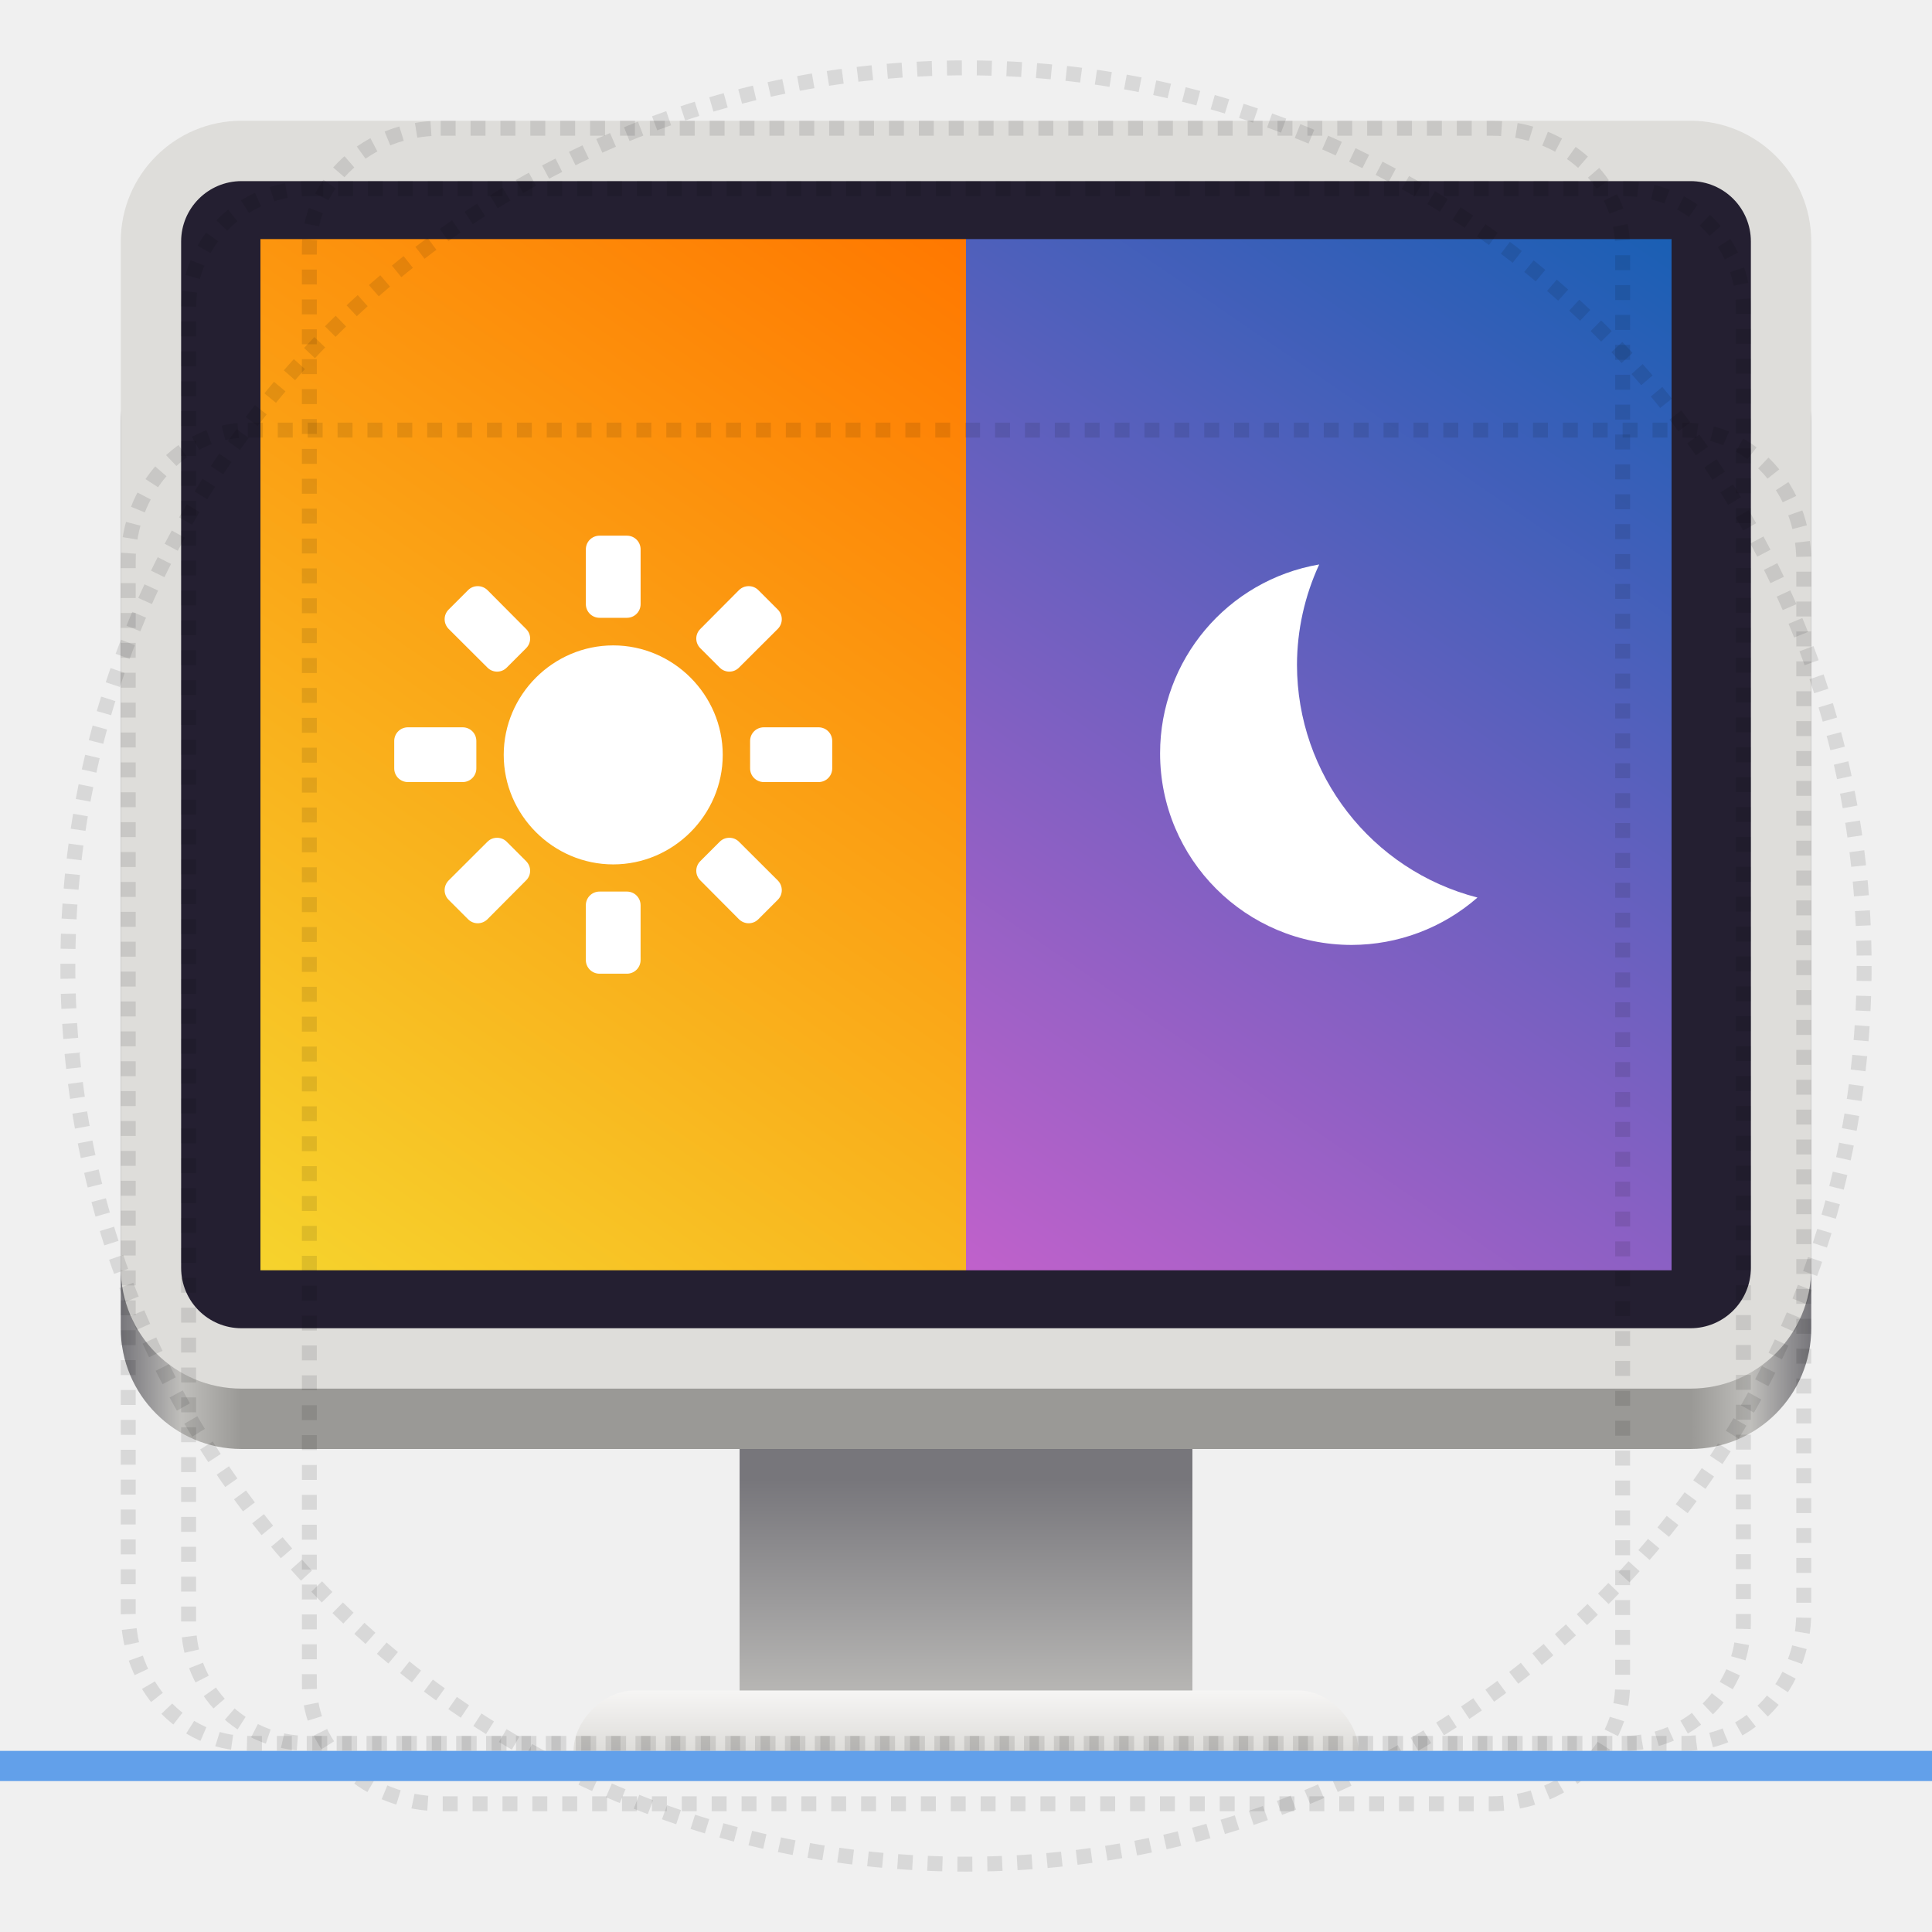
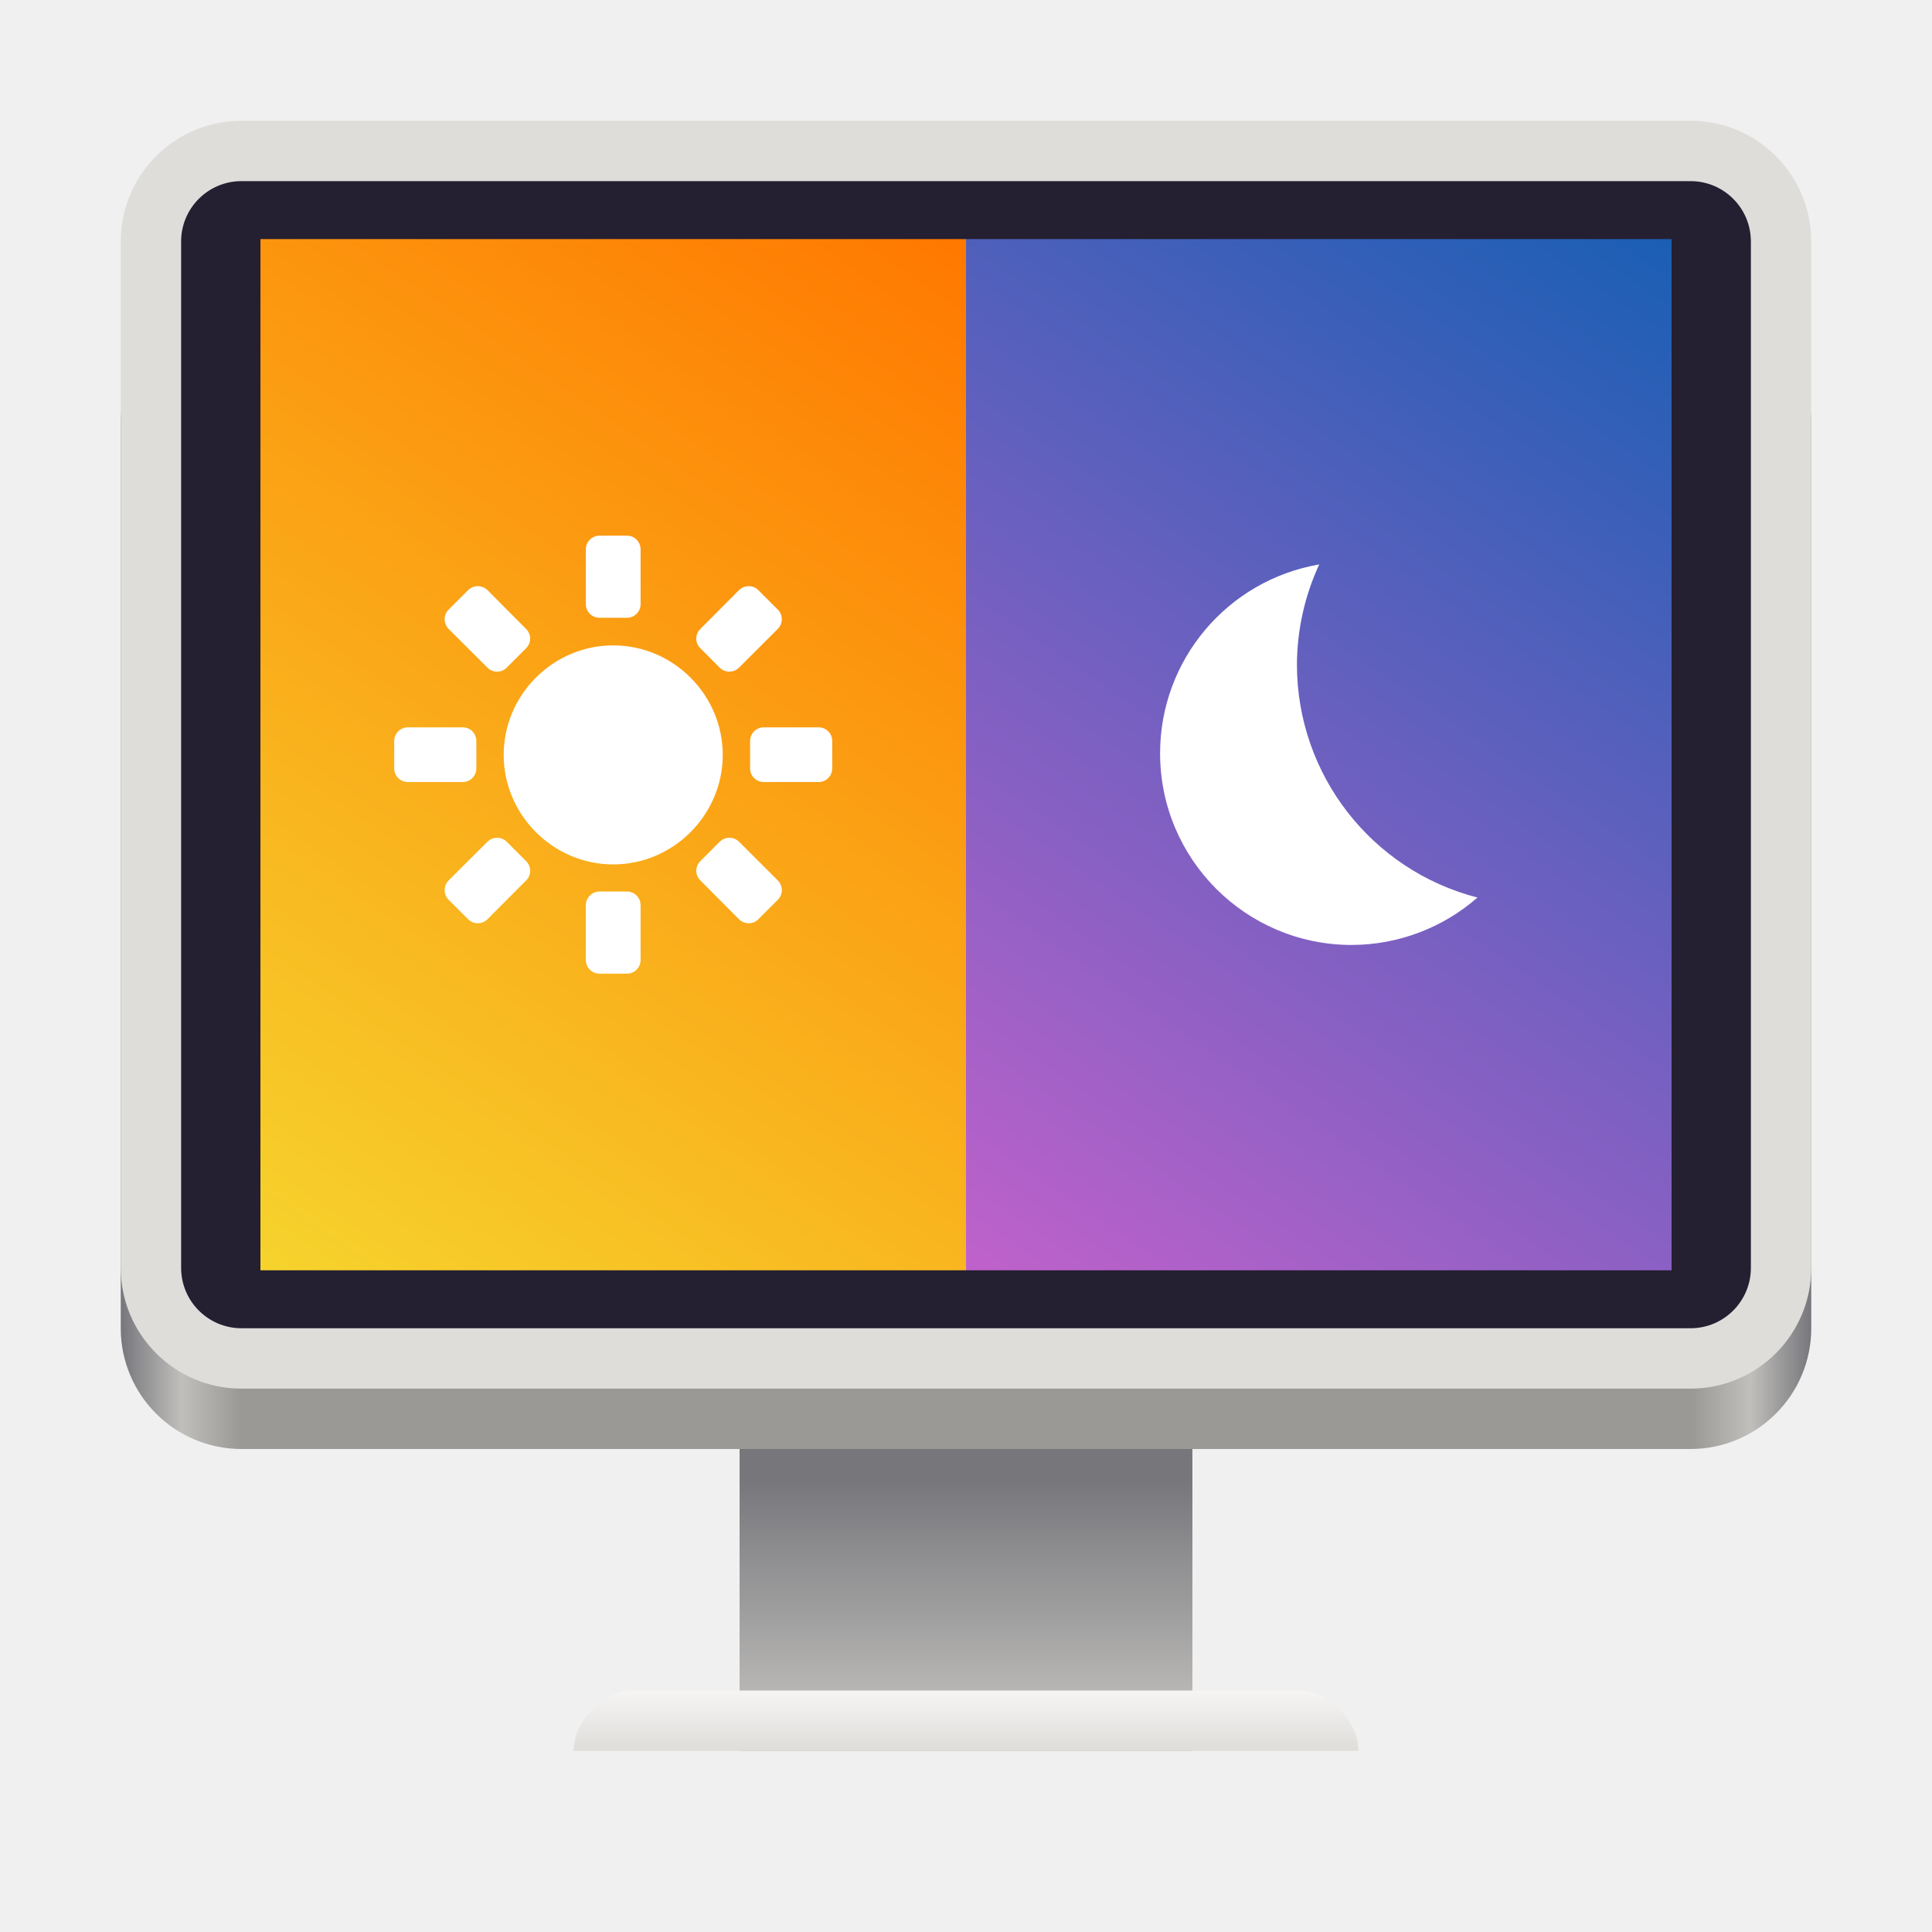
- <svg xmlns="http://www.w3.org/2000/svg" xmlns:xlink="http://www.w3.org/1999/xlink" width="128" height="128" id="svg11300" version="1.0" style="display:inline;enable-background:new" viewBox="0 0 128 128" xml:space="preserve">
-   <defs id="defs3">
-     <rect x="71.696" y="-136.778" width="86.063" height="99.514" id="rect24572" />
-     <linearGradient y2="236" x2="96" y1="236" x1="32" gradientTransform="translate(604.8168,170.5864)" gradientUnits="userSpaceOnUse" id="linearGradient1099" xlink:href="#linearGradient1036" />
-     <linearGradient id="linearGradient1036">
-       <stop id="stop1032" offset="0" style="stop-color:#d5d3cf;stop-opacity:1;" />
-       <stop id="stop1034" offset="1" style="stop-color:#f6f5f4;stop-opacity:1" />
-     </linearGradient>
-     <radialGradient r="32" fy="-76" fx="-244" cy="-76" cx="-244" gradientTransform="matrix(0.8833333,0,0,0.8833333,-460.3502,463.1197)" gradientUnits="userSpaceOnUse" id="radialGradient1103" xlink:href="#linearGradient1069" />
-     <linearGradient id="linearGradient1069">
-       <stop id="stop1065" offset="0" style="stop-color:#d5d3cf;stop-opacity:1" />
-       <stop id="stop1067-1" offset="1" style="stop-color:#949390;stop-opacity:1" />
-     </linearGradient>
-     <linearGradient gradientUnits="userSpaceOnUse" y2="232" x2="64" y1="262.5" x1="64" id="linearGradient1027" xlink:href="#linearGradient1025" gradientTransform="translate(-470.5864,432.8168)" />
-     <linearGradient id="linearGradient1025">
-       <stop id="stop1021" offset="0" style="stop-color:#9a9996;stop-opacity:1" />
-       <stop id="stop1023" offset="1" style="stop-color:#77767b;stop-opacity:1" />
-     </linearGradient>
-     <clipPath clipPathUnits="userSpaceOnUse" id="clipPath1609-7">
-       <path id="path1611-5" d="m 252,116 28,-28 v -8 h -36 v 36 z" style="fill:#e74747;stroke:none;stroke-width:0.25px;stroke-linecap:butt;stroke-linejoin:miter;stroke-opacity:1" />
-     </clipPath>
-     <linearGradient id="_Linear1" x1="0" y1="0" x2="1" y2="0" gradientUnits="userSpaceOnUse" gradientTransform="matrix(104,0,0,104,11.99973,235.9999)">
-       <stop offset="0" style="stop-color:#c0bfbc;stop-opacity:1;" id="stop254" />
-       <stop offset="0.05" style="stop-color:#f6f5f4;stop-opacity:1;" id="stop256" />
-       <stop offset="0.1" style="stop-color:#deddda;stop-opacity:1;" id="stop258" />
-       <stop offset="0.9" style="stop-color:#deddda;stop-opacity:1;" id="stop260" />
-       <stop offset="0.95" style="stop-color:#f6f5f4;stop-opacity:1;" id="stop262" />
-       <stop offset="1" style="stop-color:#c0bfbc;stop-opacity:1;" id="stop264" />
-     </linearGradient>
-     <radialGradient id="_Radial2" cx="0" cy="0" r="1" gradientUnits="userSpaceOnUse" gradientTransform="matrix(0,-92,92,0,64,106)">
-       <stop offset="0" style="stop-color:rgb(61,56,70);stop-opacity:1" id="stop267" />
-       <stop offset="1" style="stop-color:rgb(36,31,49);stop-opacity:1" id="stop269" />
-     </radialGradient>
-     <linearGradient xlink:href="#linearGradient66976" id="linearGradient66978" x1="17.255" y1="276.16" x2="64" y2="207.84" gradientUnits="userSpaceOnUse" gradientTransform="translate(-147.1109,128.107)" />
-     <linearGradient id="linearGradient66976">
-       <stop style="stop-color:#f6d32d;stop-opacity:1;" offset="0" id="stop66972" />
-       <stop style="stop-color:#ff7800;stop-opacity:1;" offset="1" id="stop66974" />
-     </linearGradient>
-     <linearGradient y2="-449.394" x2="536.596" y1="-449.394" x1="88.596" gradientTransform="matrix(0.25,0,0,0.25,-14.14897,400.3485)" gradientUnits="userSpaceOnUse" id="linearGradient5056" xlink:href="#linearGradient1078" />
-     <linearGradient id="linearGradient1078">
-       <stop id="stop1066" offset="0" style="stop-color:#77767b;stop-opacity:1" />
-       <stop style="stop-color:#c0bfbc;stop-opacity:1" offset="0.036" id="stop1068" />
-       <stop id="stop1070" offset="0.071" style="stop-color:#9a9996;stop-opacity:1" />
-       <stop style="stop-color:#9a9996;stop-opacity:1" offset="0.929" id="stop1072" />
-       <stop id="stop1074" offset="0.964" style="stop-color:#c0bfbc;stop-opacity:1" />
-       <stop id="stop1076" offset="1" style="stop-color:#77767b;stop-opacity:1" />
-     </linearGradient>
-     <linearGradient xlink:href="#linearGradient72543" id="linearGradient72545" x1="64" y1="276.16" x2="110.745" y2="207.84" gradientUnits="userSpaceOnUse" />
-     <linearGradient id="linearGradient72543">
-       <stop style="stop-color:#c061cb;stop-opacity:1;" offset="0" id="stop72539" />
-       <stop style="stop-color:#1a5fb4;stop-opacity:1;" offset="1" id="stop72541" />
-     </linearGradient>
-     <linearGradient y2="274" x2="42" y1="290" x1="42" gradientTransform="matrix(0.4999999,0,0,1,42,-1.4e-5)" gradientUnits="userSpaceOnUse" id="linearGradient5052" xlink:href="#linearGradient3379" />
-     <linearGradient id="linearGradient3379">
-       <stop style="stop-color:#c0bfbc;stop-opacity:1" offset="0" id="stop3375" />
-       <stop style="stop-color:#77767b;stop-opacity:1" offset="1" id="stop3377" />
-     </linearGradient>
-     <linearGradient y2="288" x2="66" y1="284" x1="66" gradientTransform="translate(20,3.999986)" gradientUnits="userSpaceOnUse" id="linearGradient5054" xlink:href="#linearGradient3723" />
-     <linearGradient id="linearGradient3723">
-       <stop id="stop3719-4" offset="0" style="stop-color:#f6f5f4;stop-opacity:1" />
-       <stop id="stop3721-8" offset="1" style="stop-color:#deddda;stop-opacity:1" />
-     </linearGradient>
-   </defs>
-   <g id="layer1" style="display:inline" transform="translate(0,-172)">
-     <g id="layer2" style="display:inline">
-       <g style="display:inline;fill:#000000;enable-background:new" transform="matrix(7.991171,0,0,8.003641,-167.7909,-4846.078)" id="g12027" />
-       <rect style="display:inline;overflow:visible;visibility:visible;fill:#f0f0f0;fill-opacity:1;fill-rule:nonzero;stroke:none;stroke-width:0.5;marker:none;enable-background:accumulate" id="rect13805" width="128" height="128" x="9.2651362e-08" y="172" />
-       <g id="g883" style="fill:none;fill-opacity:0.251;stroke:#a579b3;stroke-opacity:1" transform="translate(-24,24)" />
-       <g id="g900" style="fill:none;fill-opacity:0.251;stroke:#a579b3;stroke-opacity:1" transform="translate(-24,24)" />
-       <rect y="172" x="160" height="16" width="16" id="rect859" style="display:inline;overflow:visible;visibility:visible;fill:#f0f0f0;fill-opacity:1;fill-rule:nonzero;stroke:none;stroke-width:0.5;marker:none;enable-background:accumulate" />
-       <text xml:space="preserve" style="font-style:normal;font-variant:normal;font-weight:bold;font-stretch:normal;font-size:4px;line-height:125%;font-family:Cantarell;-inkscape-font-specification:'Cantarell, Bold';text-align:start;writing-mode:lr-tb;text-anchor:start;display:inline;fill:#000000;fill-opacity:1;stroke:none;stroke-width:0.333;enable-background:new" x="0" y="164" id="text863">
-         <tspan style="font-size:4px;stroke-width:0.333" id="tspan861" x="0" y="164">Hicolor</tspan>
-       </text>
-       <text id="text867" y="164" x="160" style="font-style:normal;font-variant:normal;font-weight:bold;font-stretch:normal;font-size:4px;line-height:125%;font-family:Cantarell;-inkscape-font-specification:'Cantarell, Bold';text-align:start;writing-mode:lr-tb;text-anchor:start;display:inline;fill:#000000;fill-opacity:1;stroke:none;stroke-width:0.333;enable-background:new" xml:space="preserve">
-         <tspan y="164" x="160" id="tspan865" style="font-size:4px;stroke-width:0.333">Symbolic</tspan>
-       </text>
-     </g>
-     <g id="layer9" style="display:inline">
-       <g id="g80723" transform="translate(147.1113,-148.1073)">
-         <g transform="translate(-157.1109,144.107)" id="g4925-9" style="display:inline;enable-background:new">
-           <rect style="display:inline;opacity:1;fill:url(#linearGradient5052);fill-opacity:1;stroke:none;stroke-width:0.25;stroke-linecap:butt;stroke-linejoin:miter;stroke-miterlimit:4;stroke-dasharray:none;stroke-dashoffset:0;stroke-opacity:1;marker:none;marker-start:none;marker-mid:none;marker-end:none;paint-order:normal;enable-background:new" id="rect4921-8" width="30" height="28" x="59" y="264" />
-           <path style="display:inline;opacity:1;fill:url(#linearGradient5054);fill-opacity:1;stroke:none;stroke-width:5;stroke-linecap:square;stroke-linejoin:miter;stroke-miterlimit:4;stroke-dasharray:none;stroke-dashoffset:0;stroke-opacity:1;enable-background:new" d="m 52,288 h 44.062 c 1.938,0 3.938,2 3.938,4 H 48 c 0,-2 2,-4 4,-4 z" id="path4923-4" />
-         </g>
-         <g transform="translate(-147.1109,128.107)" id="g4943-8" style="display:inline;enable-background:new">
-           <rect ry="8" rx="8" y="212" x="8" height="76" width="112" id="rect4927-1" style="display:inline;opacity:1;vector-effect:none;fill:url(#linearGradient5056);fill-opacity:1;stroke:none;stroke-width:0.25;stroke-linecap:butt;stroke-linejoin:miter;stroke-miterlimit:4;stroke-dasharray:none;stroke-dashoffset:0;stroke-opacity:1;marker:none;marker-start:none;marker-mid:none;marker-end:none;paint-order:normal;enable-background:new" />
-           <rect style="display:inline;opacity:1;vector-effect:none;fill:#deddda;fill-opacity:1;stroke:none;stroke-width:0.25;stroke-linecap:butt;stroke-linejoin:miter;stroke-miterlimit:4;stroke-dasharray:none;stroke-dashoffset:0;stroke-opacity:1;marker:none;marker-start:none;marker-mid:none;marker-end:none;paint-order:normal;enable-background:new" id="rect4929-0" width="112" height="84" x="8" y="200" rx="8" ry="8" />
-           <rect rx="4" style="display:inline;opacity:1;vector-effect:none;fill:#241f31;fill-opacity:1;stroke:none;stroke-width:0.011px;stroke-linecap:butt;stroke-linejoin:miter;stroke-miterlimit:4;stroke-dasharray:none;stroke-dashoffset:0;stroke-opacity:1;marker:none;marker-start:none;marker-mid:none;marker-end:none;paint-order:normal;enable-background:new" id="rect4931-3" width="104" height="76" x="12" y="204" ry="4" />
-           <rect rx="0" style="display:inline;opacity:1;vector-effect:none;fill:url(#linearGradient72545);fill-opacity:1;stroke:none;stroke-width:0.01px;stroke-linecap:butt;stroke-linejoin:miter;stroke-miterlimit:4;stroke-dasharray:none;stroke-dashoffset:0;stroke-opacity:1;marker:none;marker-start:none;marker-mid:none;marker-end:none;paint-order:normal;enable-background:new" id="rect66607" width="46.745" height="68.32" x="64" y="207.84" ry="0" />
-         </g>
-         <rect rx="0" style="display:inline;vector-effect:none;fill:url(#linearGradient66978);fill-opacity:1;stroke:none;stroke-width:0.01px;stroke-linecap:butt;stroke-linejoin:miter;stroke-miterlimit:4;stroke-dasharray:none;stroke-dashoffset:0;stroke-opacity:1;marker:none;marker-start:none;marker-mid:none;marker-end:none;paint-order:normal;enable-background:new" id="rect66605" width="46.745" height="68.32" x="-129.856" y="335.947" ry="0" />
-       </g>
-       <path d="m 87.401,209.396 c -6.093,1.049 -10.542,6.334 -10.542,12.512 0,7.014 5.682,12.696 12.696,12.696 3.068,-0.007 6.022,-1.119 8.332,-3.139 -7.035,-1.814 -11.952,-8.155 -11.959,-15.424 0.007,-2.295 0.51,-4.563 1.474,-6.646 z m 0,0" fill="#222222" id="path78837" style="fill:#ffffff;fill-opacity:1;stroke-width:1.814" />
-       <path d="m 39.721,207.49 c -0.503,0 -0.907,0.404 -0.907,0.907 v 3.627 c 0,0.503 0.404,0.907 0.907,0.907 h 1.814 c 0.503,0 0.907,-0.404 0.907,-0.907 v -3.627 c 0,-0.503 -0.404,-0.907 -0.907,-0.907 z m -8.07,3.344 c -0.234,0 -0.461,0.085 -0.638,0.262 l -1.289,1.289 c -0.354,0.354 -0.354,0.921 0,1.282 l 2.572,2.565 c 0.354,0.354 0.921,0.354 1.275,0 l 1.282,-1.282 c 0.361,-0.361 0.361,-0.928 0,-1.282 l -2.558,-2.572 c -0.184,-0.177 -0.411,-0.262 -0.645,-0.262 z m 17.953,0 c -0.234,0 -0.461,0.085 -0.645,0.262 l -2.558,2.572 c -0.361,0.354 -0.361,0.921 0,1.282 l 1.282,1.282 c 0.354,0.354 0.921,0.354 1.275,0 l 2.572,-2.565 c 0.354,-0.361 0.354,-0.928 0,-1.282 l -1.289,-1.289 c -0.177,-0.177 -0.404,-0.262 -0.638,-0.262 z m -8.976,3.925 c -3.982,0 -7.255,3.273 -7.255,7.255 0,3.975 3.273,7.255 7.255,7.255 3.982,0 7.255,-3.28 7.255,-7.255 0,-3.982 -3.273,-7.255 -7.255,-7.255 z m -13.603,5.427 c -0.503,0 -0.907,0.404 -0.907,0.907 v 1.814 c 0,0.503 0.404,0.907 0.907,0.907 h 3.627 c 0.503,0 0.907,-0.404 0.907,-0.907 v -1.814 c 0,-0.503 -0.404,-0.907 -0.907,-0.907 z m 23.578,0 c -0.503,0 -0.907,0.404 -0.907,0.907 v 1.814 c 0,0.503 0.404,0.907 0.907,0.907 h 3.627 c 0.503,0 0.907,-0.404 0.907,-0.907 v -1.814 c 0,-0.503 -0.404,-0.907 -0.907,-0.907 z m -17.67,7.319 c -0.234,0 -0.461,0.085 -0.638,0.262 l -2.572,2.565 c -0.354,0.361 -0.354,0.928 0,1.282 l 1.289,1.289 c 0.354,0.354 0.921,0.354 1.282,0 l 2.558,-2.572 c 0.361,-0.354 0.361,-0.921 0,-1.282 l -1.282,-1.282 c -0.177,-0.177 -0.404,-0.262 -0.638,-0.262 z m 15.388,0 c -0.234,0 -0.461,0.085 -0.638,0.262 l -1.282,1.282 c -0.361,0.361 -0.361,0.928 0,1.282 l 2.558,2.572 c 0.361,0.354 0.928,0.354 1.282,0 l 1.289,-1.289 c 0.354,-0.354 0.354,-0.921 0,-1.282 l -2.572,-2.565 c -0.177,-0.177 -0.404,-0.262 -0.638,-0.262 z m -8.601,3.564 c -0.503,0 -0.907,0.404 -0.907,0.907 v 3.627 c 0,0.503 0.404,0.907 0.907,0.907 h 1.814 c 0.503,0 0.907,-0.404 0.907,-0.907 v -3.627 c 0,-0.503 -0.404,-0.907 -0.907,-0.907 z m 0,0" fill="#222222" id="path78828" style="fill:#ffffff;fill-opacity:1;stroke-width:1.814" />
-     </g>
-     <g id="layer3" style="display:inline">
-       <circle cx="64" cy="236" r="59.504" id="circle2892" style="display:inline;opacity:0.1;vector-effect:none;fill:none;fill-opacity:1;stroke:#000000;stroke-width:0.99;stroke-linecap:butt;stroke-linejoin:miter;stroke-miterlimit:4;stroke-dasharray:0.99, 0.99;stroke-dashoffset:0;stroke-opacity:1;marker:none;marker-start:none;marker-mid:none;marker-end:none;paint-order:normal;enable-background:new" />
-       <rect ry="7.929" rx="8.701" y="180.495" x="20.495" height="111.01" width="87.01" id="rect2894" style="display:inline;opacity:0.1;vector-effect:none;fill:none;fill-opacity:1;stroke:#000000;stroke-width:0.99;stroke-linecap:butt;stroke-linejoin:miter;stroke-miterlimit:4;stroke-dasharray:0.99, 0.99;stroke-dashoffset:0;stroke-opacity:1;marker:none;marker-start:none;marker-mid:none;marker-end:none;paint-order:normal;enable-background:new" />
-       <rect ry="7.924" rx="7.924" y="184.495" x="12.495" height="103.01" width="103.01" id="rect2896" style="display:inline;opacity:0.1;vector-effect:none;fill:none;fill-opacity:1;stroke:#000000;stroke-width:0.99;stroke-linecap:butt;stroke-linejoin:miter;stroke-miterlimit:4;stroke-dasharray:0.99, 0.99;stroke-dashoffset:0;stroke-opacity:1;marker:none;marker-start:none;marker-mid:none;marker-end:none;paint-order:normal;enable-background:new" />
-       <rect ry="8.701" rx="7.929" y="200.495" x="8.495" height="87.01" width="111.01" id="rect2898" style="display:inline;opacity:0.1;vector-effect:none;fill:none;fill-opacity:1;stroke:#000000;stroke-width:0.99;stroke-linecap:butt;stroke-linejoin:miter;stroke-miterlimit:4;stroke-dasharray:0.99, 0.99;stroke-dashoffset:0;stroke-opacity:1;marker:none;marker-start:none;marker-mid:none;marker-end:none;paint-order:normal;enable-background:new" />
-       <path id="path2900" d="M 2.6203015e-5,289 H 128" style="display:inline;fill:none;stroke:#62a0ea;stroke-width:2;stroke-linecap:butt;stroke-linejoin:miter;stroke-miterlimit:4;stroke-dasharray:none;stroke-opacity:1;enable-background:new" />
-     </g>
+ <svg xmlns="http://www.w3.org/2000/svg" height="128px" viewBox="0 0 128 128" width="128px">
+   <linearGradient id="a" gradientTransform="matrix(0.5 0 0 1 32.00035 -176.0003)" gradientUnits="userSpaceOnUse" x1="42" x2="42" y1="290" y2="274">
+     <stop offset="0" stop-color="#c0bfbc" />
+     <stop offset="1" stop-color="#77767b" />
+   </linearGradient>
+   <linearGradient id="b" gradientUnits="userSpaceOnUse" x1="76" x2="76" y1="112" y2="116">
+     <stop offset="0" stop-color="#f6f5f4" />
+     <stop offset="1" stop-color="#deddda" />
+   </linearGradient>
+   <linearGradient id="c" gradientUnits="userSpaceOnUse" x1="8" x2="120" y1="96" y2="96">
+     <stop offset="0" stop-color="#77767b" />
+     <stop offset="0.036" stop-color="#c0bfbc" />
+     <stop offset="0.071" stop-color="#9a9996" />
+     <stop offset="0.929" stop-color="#9a9996" />
+     <stop offset="0.964" stop-color="#c0bfbc" />
+     <stop offset="1" stop-color="#77767b" />
+   </linearGradient>
+   <linearGradient id="d" gradientUnits="userSpaceOnUse" x1="64" x2="110.745" y1="84.16" y2="15.84">
+     <stop offset="0" stop-color="#c061cb" />
+     <stop offset="1" stop-color="#1a5fb4" />
+   </linearGradient>
+   <linearGradient id="e" gradientUnits="userSpaceOnUse" x1="17.255" x2="64" y1="84.16" y2="15.84">
+     <stop offset="0" stop-color="#f6d32d" />
+     <stop offset="1" stop-color="#ff7800" />
+   </linearGradient>
+   <path d="m 49 88 h 30 v 28 h -30 z m 0 0" fill="url(#a)" />
+   <path d="m 42 112 h 44.062 c 1.938 0 3.938 2 3.938 4 h -52 c 0 -2 2 -4 4 -4 z m 0 0" fill="url(#b)" />
+   <path d="m 16 20 h 96 c 4.418 0 8 3.582 8 8 v 60 c 0 4.418 -3.582 8 -8 8 h -96 c -4.418 0 -8 -3.582 -8 -8 v -60 c 0 -4.418 3.582 -8 8 -8 z m 0 0" fill="url(#c)" />
+   <path d="m 16 8 h 96 c 4.418 0 8 3.582 8 8 v 68 c 0 4.418 -3.582 8 -8 8 h -96 c -4.418 0 -8 -3.582 -8 -8 v -68 c 0 -4.418 3.582 -8 8 -8 z m 0 0" fill="#deddda" />
+   <path d="m 16 12 h 96 c 2.211 0 4 1.789 4 4 v 68 c 0 2.207 -1.789 4 -4 4 h -96 c -2.207 0 -4 -1.793 -4 -4 v -68 c 0 -2.211 1.793 -4 4 -4 z m 0 0" fill="#241f31" />
+   <path d="m 64 15.84 h 46.746 v 68.32 h -46.746 z m 0 0" fill="url(#d)" />
+   <path d="m 17.254 15.84 h 46.746 v 68.32 h -46.746 z m 0 0" fill="url(#e)" />
+   <g fill="#ffffff">
+     <path d="m 87.402 37.395 c -6.094 1.051 -10.543 6.336 -10.543 12.512 c 0 7.016 5.684 12.699 12.695 12.699 c 3.066 -0.008 6.023 -1.121 8.332 -3.141 c -7.035 -1.812 -11.953 -8.156 -11.961 -15.422 c 0.008 -2.297 0.512 -4.562 1.477 -6.648 z m 0 0" />
+     <path d="m 39.723 35.488 c -0.504 0 -0.91 0.406 -0.91 0.91 v 3.625 c 0 0.504 0.406 0.906 0.91 0.906 h 1.812 c 0.504 0 0.906 -0.402 0.906 -0.906 v -3.625 c 0 -0.504 -0.402 -0.91 -0.906 -0.91 z m -8.07 3.348 c -0.234 0 -0.461 0.082 -0.637 0.262 l -1.293 1.289 c -0.352 0.352 -0.352 0.922 0 1.281 l 2.574 2.566 c 0.352 0.352 0.922 0.352 1.273 0 l 1.285 -1.285 c 0.359 -0.359 0.359 -0.926 0 -1.281 l -2.559 -2.57 c -0.184 -0.18 -0.41 -0.262 -0.645 -0.262 z m 17.953 0 c -0.234 0 -0.461 0.082 -0.645 0.262 l -2.559 2.57 c -0.363 0.355 -0.363 0.922 0 1.281 l 1.281 1.285 c 0.355 0.352 0.922 0.352 1.277 0 l 2.57 -2.566 c 0.355 -0.359 0.355 -0.93 0 -1.281 l -1.289 -1.289 c -0.176 -0.18 -0.402 -0.262 -0.637 -0.262 z m -8.977 3.922 c -3.984 0 -7.258 3.273 -7.258 7.258 c 0 3.973 3.273 7.254 7.258 7.254 c 3.98 0 7.254 -3.281 7.254 -7.254 c 0 -3.984 -3.273 -7.258 -7.254 -7.258 z m -13.605 5.43 c -0.5 0 -0.906 0.402 -0.906 0.906 v 1.812 c 0 0.504 0.406 0.906 0.906 0.906 h 3.629 c 0.504 0 0.906 -0.402 0.906 -0.906 v -1.812 c 0 -0.504 -0.402 -0.906 -0.906 -0.906 z m 23.578 0 c -0.5 0 -0.906 0.402 -0.906 0.906 v 1.812 c 0 0.504 0.406 0.906 0.906 0.906 h 3.629 c 0.504 0 0.906 -0.402 0.906 -0.906 v -1.812 c 0 -0.504 -0.402 -0.906 -0.906 -0.906 z m -17.668 7.316 c -0.234 0 -0.461 0.086 -0.637 0.262 l -2.574 2.566 c -0.352 0.359 -0.352 0.926 0 1.281 l 1.293 1.289 c 0.352 0.355 0.918 0.355 1.281 0 l 2.559 -2.57 c 0.359 -0.355 0.359 -0.922 0 -1.281 l -1.285 -1.285 c -0.176 -0.176 -0.402 -0.262 -0.637 -0.262 z m 15.387 0 c -0.23 0 -0.457 0.086 -0.637 0.262 l -1.281 1.285 c -0.363 0.359 -0.363 0.926 0 1.281 l 2.559 2.57 c 0.359 0.355 0.926 0.355 1.281 0 l 1.289 -1.289 c 0.355 -0.355 0.355 -0.922 0 -1.281 l -2.57 -2.566 c -0.18 -0.176 -0.406 -0.262 -0.641 -0.262 z m -8.598 3.562 c -0.504 0 -0.91 0.406 -0.91 0.91 v 3.625 c 0 0.504 0.406 0.906 0.91 0.906 h 1.812 c 0.504 0 0.906 -0.402 0.906 -0.906 v -3.625 c 0 -0.504 -0.402 -0.91 -0.906 -0.91 z m 0 0" />
  </g>
</svg>
